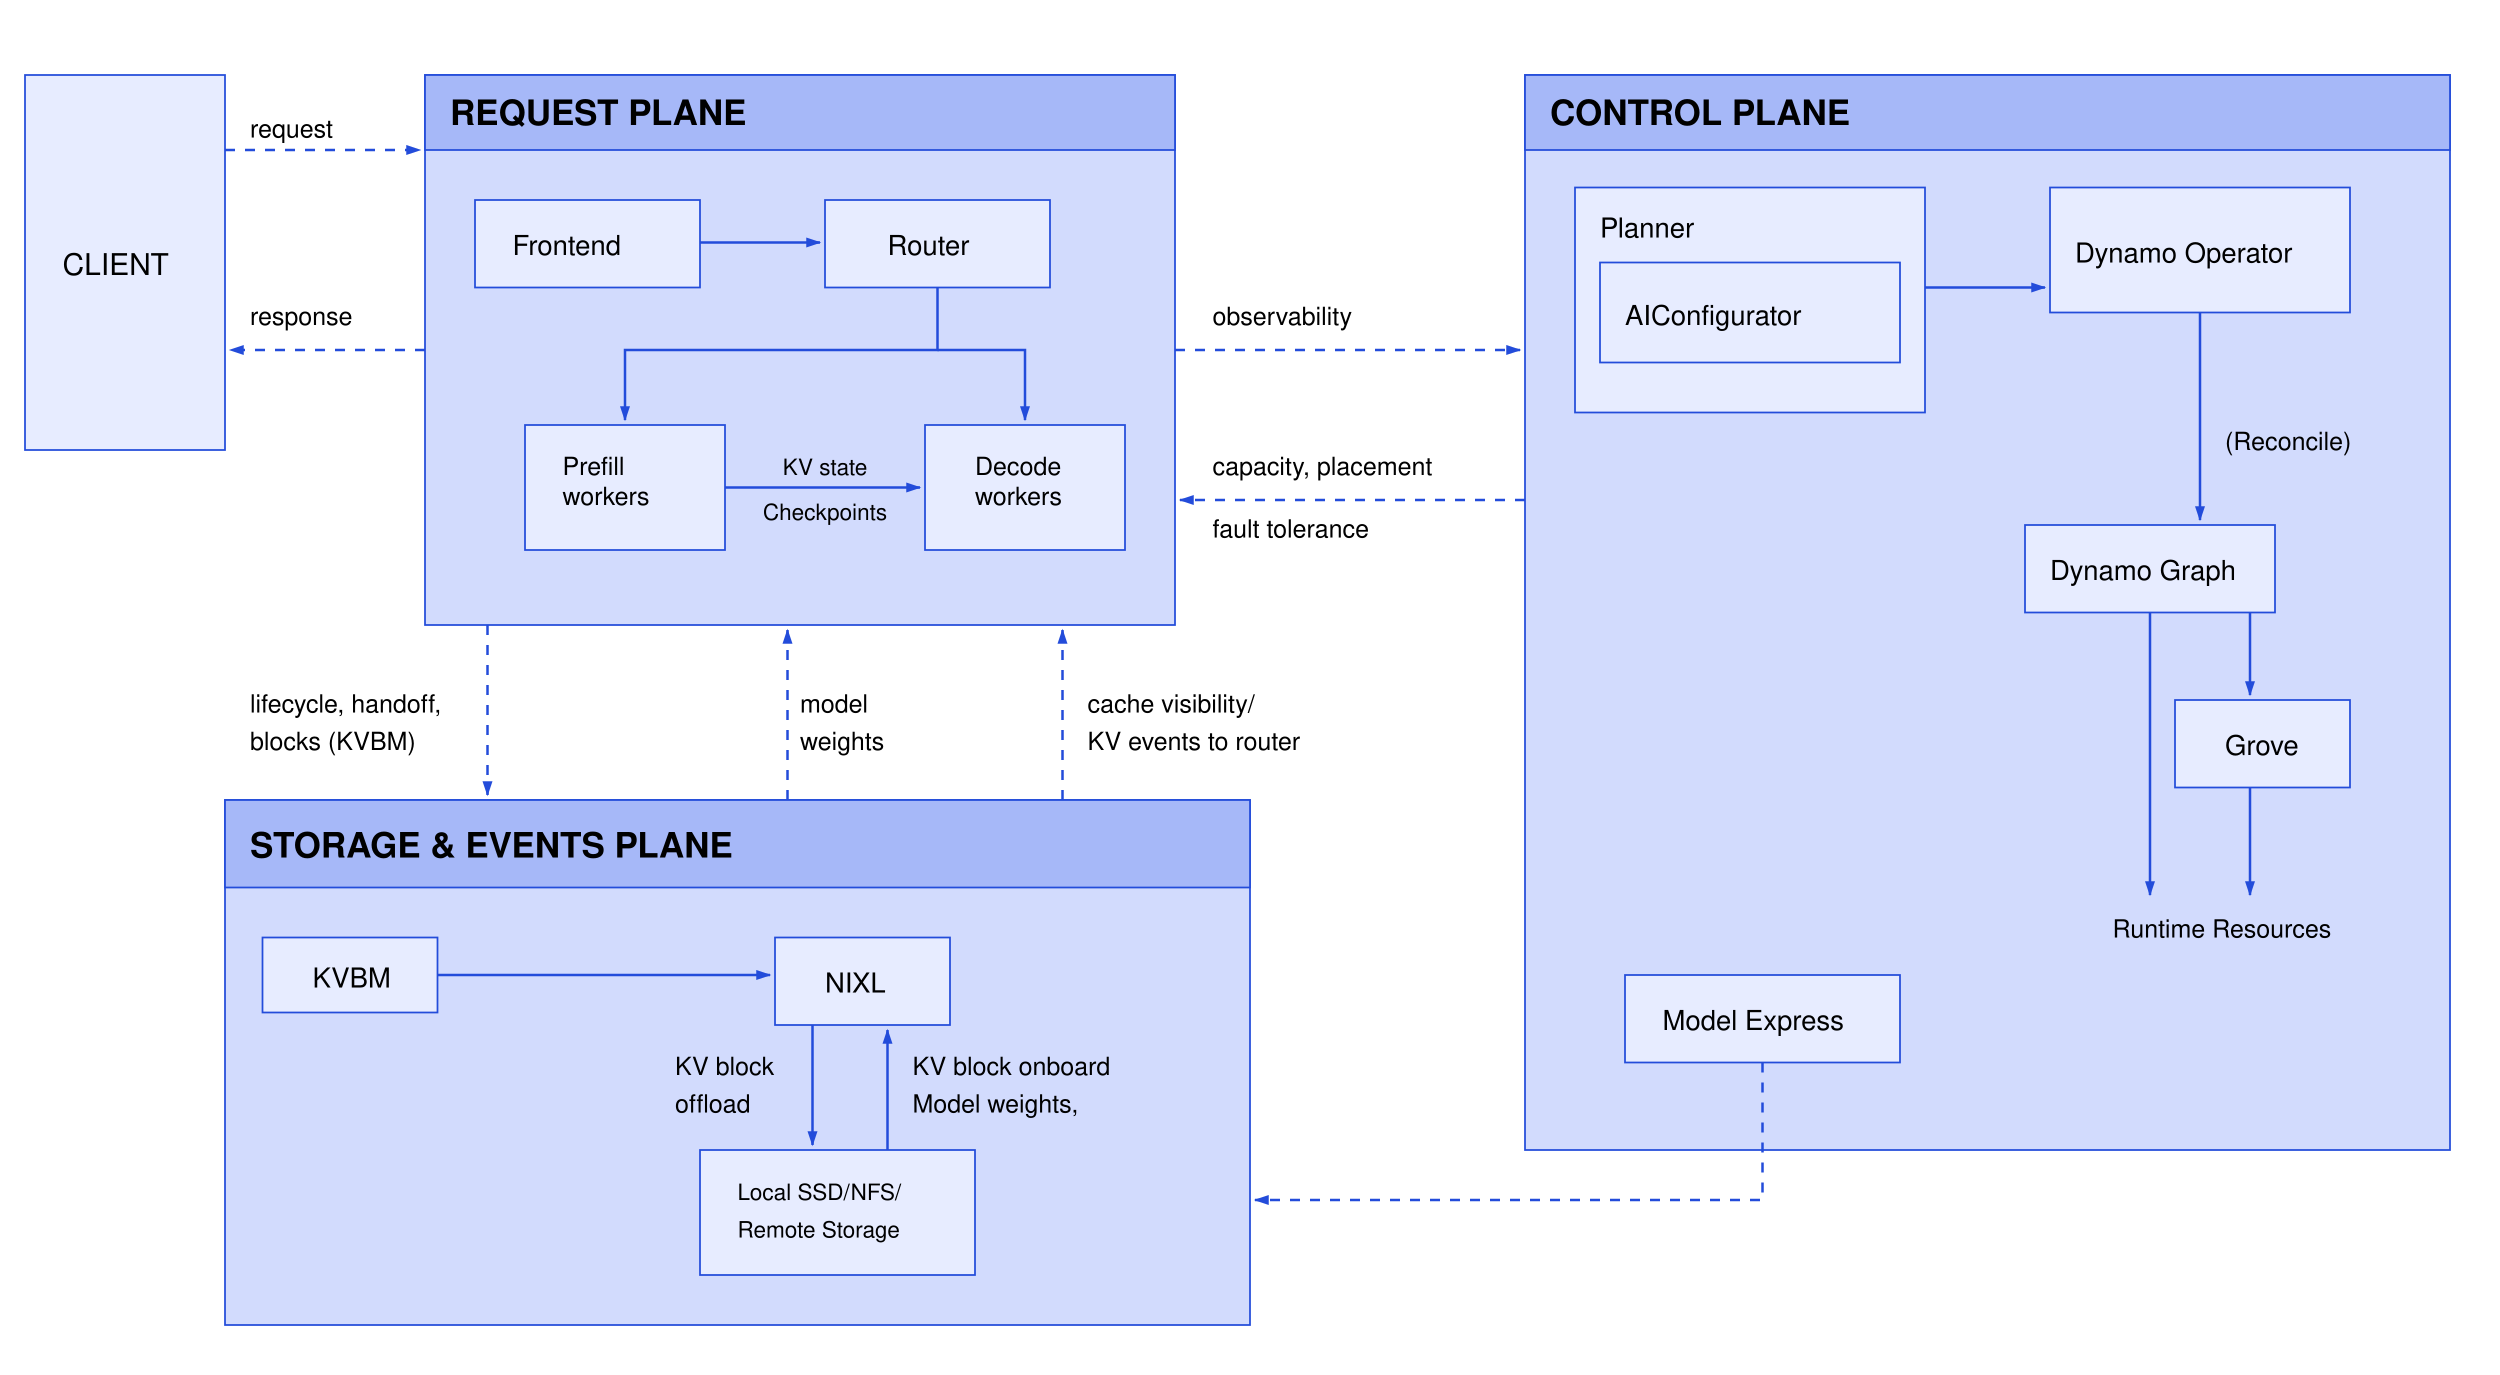
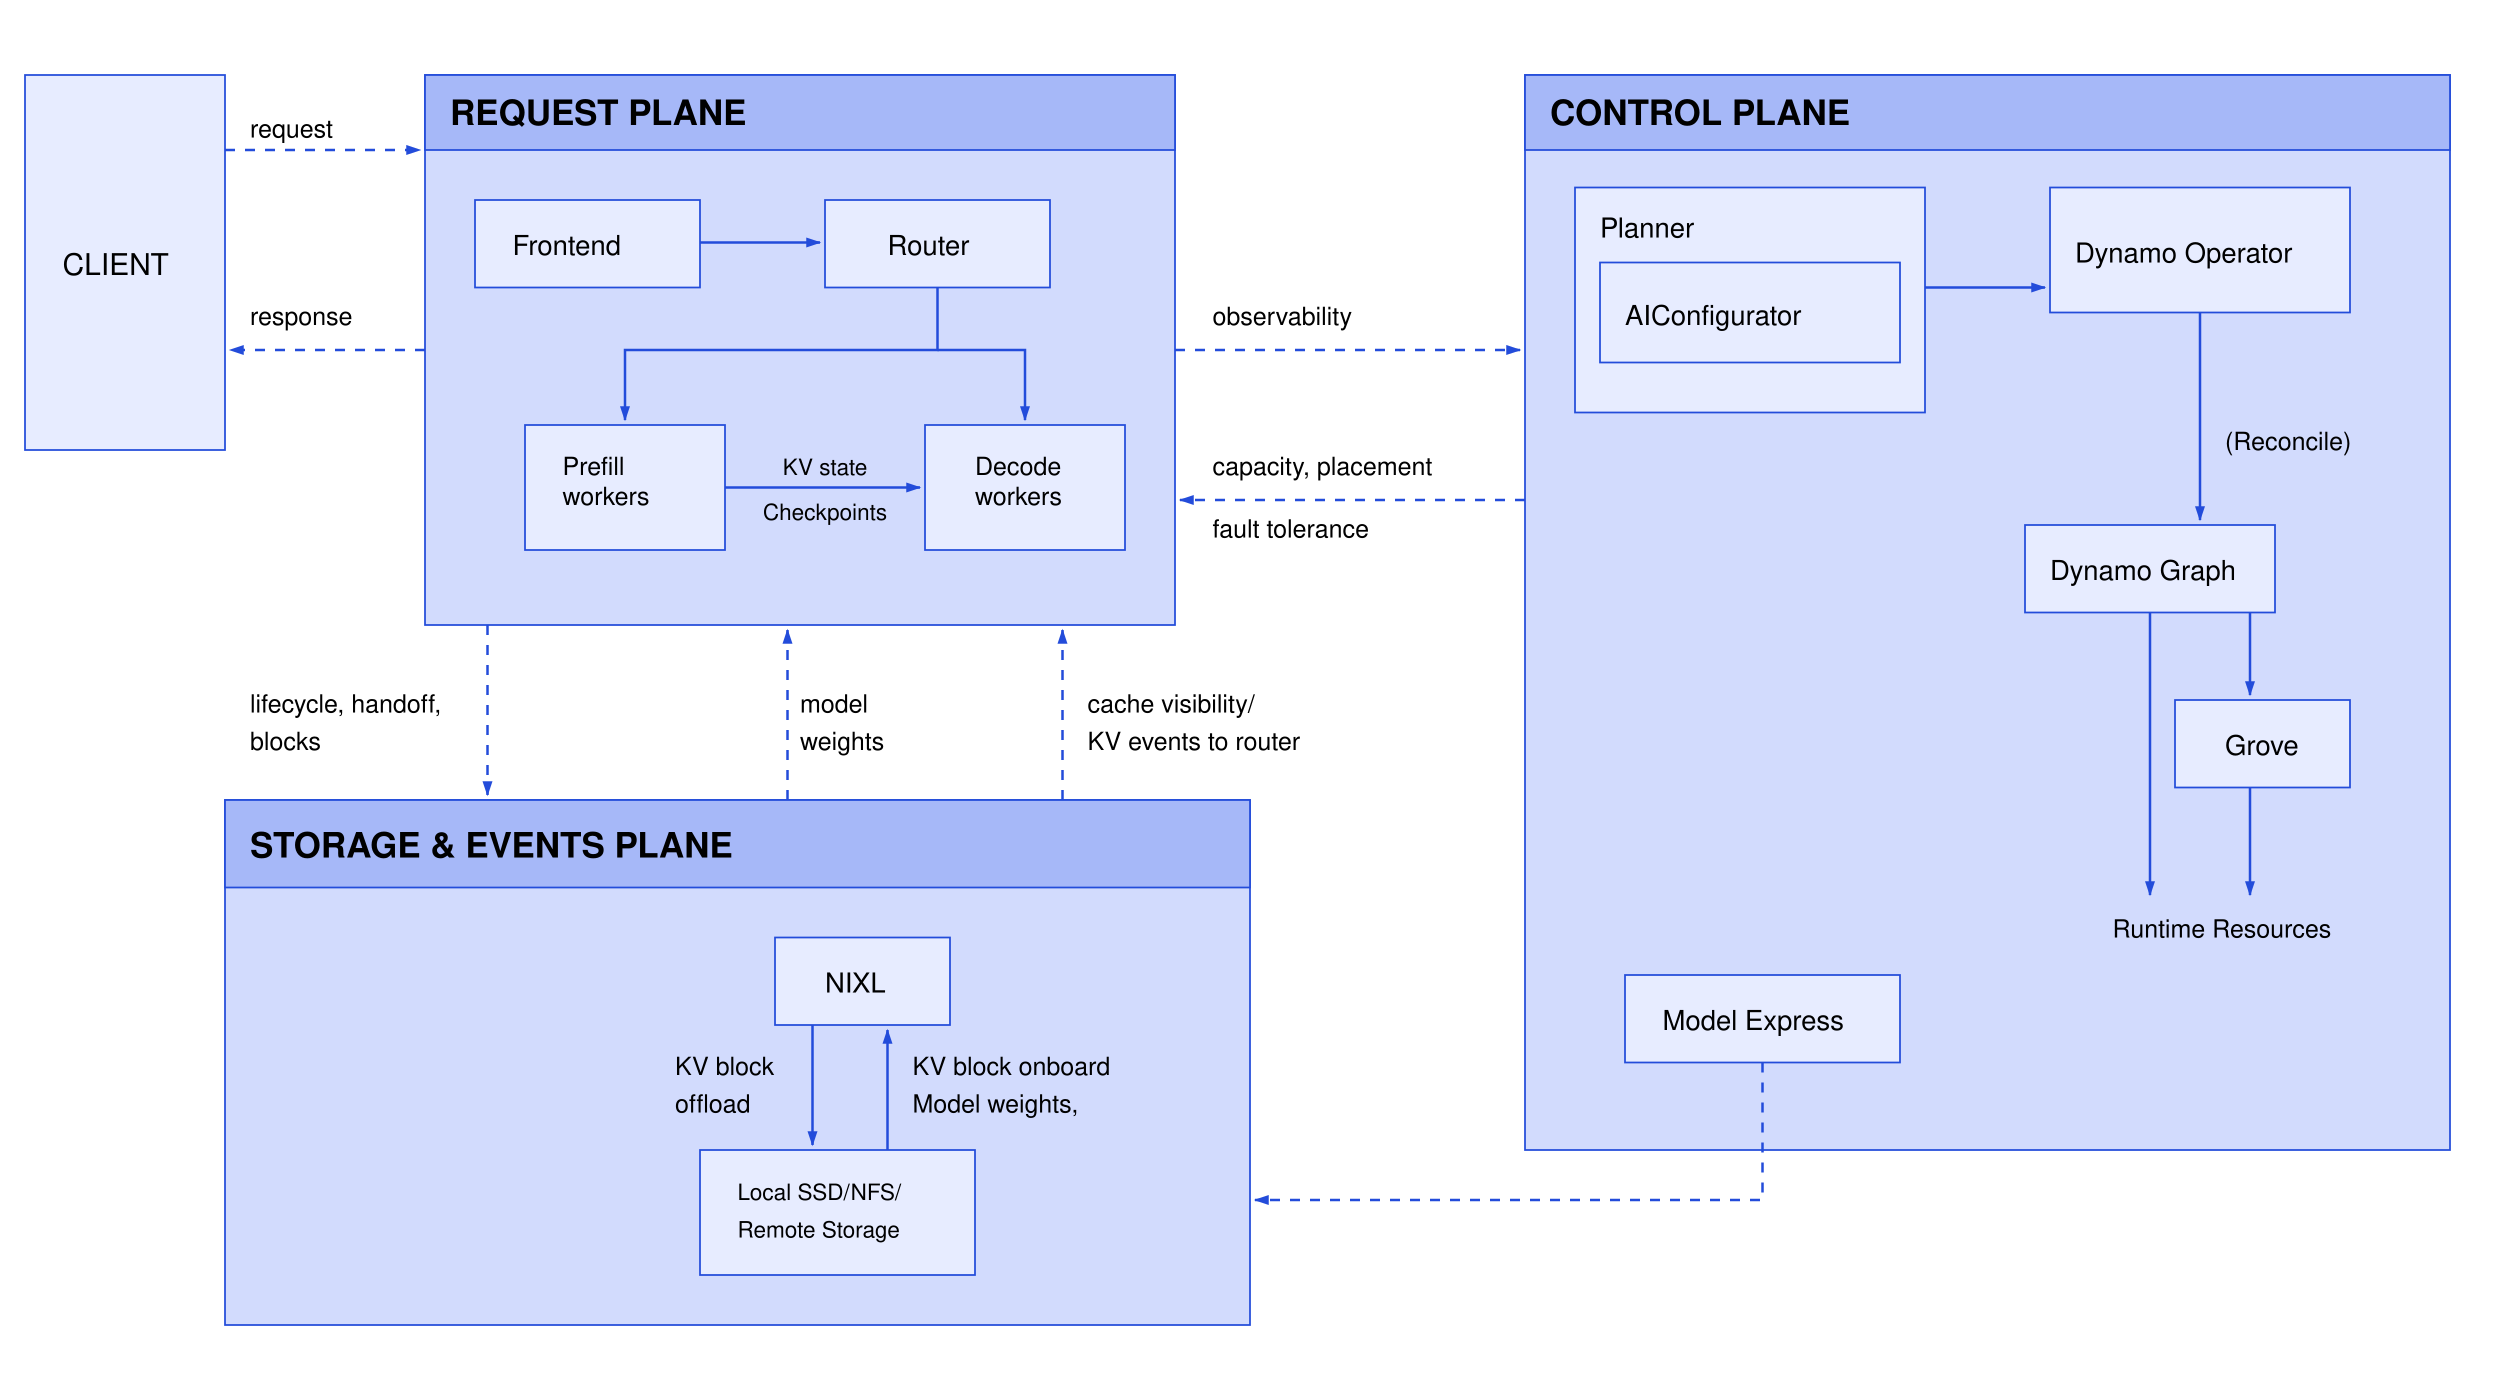
<svg xmlns="http://www.w3.org/2000/svg" viewBox="0 0 1000 550">
  <defs>
    <marker id="arrowhead" markerWidth="6" markerHeight="4" refX="5.5" refY="2" orient="auto">
      <polygon points="0 0, 6 2, 0 4" fill="#234CDA" />
    </marker>
    <marker id="arrowhead-dashed" markerWidth="6" markerHeight="4" refX="5.5" refY="2" orient="auto">
      <polygon points="0 0, 6 2, 0 4" fill="#234CDA" />
    </marker>
  </defs>
  <rect width="1000" height="550" fill="#FFFFFF" />
  <rect x="170" y="30" width="300" height="220" fill="#D2DBFD" stroke="#234CDA" stroke-width="0.7" />
  <rect x="610" y="30" width="370" height="430" fill="#D2DBFD" stroke="#234CDA" stroke-width="0.7" />
  <rect x="90" y="320" width="410" height="210" fill="#D2DBFD" stroke="#234CDA" stroke-width="0.7" />
  <rect x="170" y="30" width="300" height="30" fill="#A6B8F8" stroke="#234CDA" stroke-width="0.7" />
  <rect x="610" y="30" width="370" height="30" fill="#A6B8F8" stroke="#234CDA" stroke-width="0.7" />
  <rect x="90" y="320" width="410" height="35" fill="#A6B8F8" stroke="#234CDA" stroke-width="0.7" />
  <g font-family="Helvetica, Arial, sans-serif" font-size="14" font-weight="bold" fill="#000">
    <text x="180" y="50">REQUEST PLANE</text>
    <text x="620" y="50">CONTROL PLANE</text>
    <text x="100" y="343">STORAGE &amp; EVENTS PLANE</text>
  </g>
  <rect x="10" y="30" width="80" height="150" fill="#E7ECFF" stroke="#234CDA" stroke-width="0.7" />
  <text x="25" y="110" font-family="Helvetica" font-size="12">CLIENT</text>
  <rect x="190" y="80" width="90" height="35" fill="#E7ECFF" stroke="#234CDA" stroke-width="0.7" />
  <text x="205" y="102" font-family="Helvetica" font-size="11">Frontend</text>
  <rect x="330" y="80" width="90" height="35" fill="#E7ECFF" stroke="#234CDA" stroke-width="0.7" />
  <text x="355" y="102" font-family="Helvetica" font-size="11">Router</text>
  <rect x="210" y="170" width="80" height="50" fill="#E7ECFF" stroke="#234CDA" stroke-width="0.7" />
  <text x="225" y="190" font-family="Helvetica" font-size="10">Prefill</text>
  <text x="225" y="202" font-family="Helvetica" font-size="10">workers</text>
  <rect x="370" y="170" width="80" height="50" fill="#E7ECFF" stroke="#234CDA" stroke-width="0.7" />
  <text x="390" y="190" font-family="Helvetica" font-size="10">Decode</text>
  <text x="390" y="202" font-family="Helvetica" font-size="10">workers</text>
  <rect x="630" y="75" width="140" height="90" fill="#E7ECFF" stroke="#234CDA" stroke-width="0.7" />
  <text x="640" y="95" font-family="Helvetica" font-size="11">Planner</text>
  <rect x="640" y="105" width="120" height="40" fill="#E7ECFF" stroke="#234CDA" stroke-width="0.7" />
  <text x="650" y="130" font-family="Helvetica" font-size="11">AIConfigurator</text>
  <rect x="820" y="75" width="120" height="50" fill="#E7ECFF" stroke="#234CDA" stroke-width="0.7" />
  <text x="830" y="105" font-family="Helvetica" font-size="11">Dynamo Operator</text>
  <rect x="810" y="210" width="100" height="35" fill="#E7ECFF" stroke="#234CDA" stroke-width="0.7" />
  <text x="820" y="232" font-family="Helvetica" font-size="11">Dynamo Graph</text>
  <rect x="870" y="280" width="70" height="35" fill="#E7ECFF" stroke="#234CDA" stroke-width="0.7" />
  <text x="890" y="302" font-family="Helvetica" font-size="11">Grove</text>
  <rect x="650" y="390" width="110" height="35" fill="#E7ECFF" stroke="#234CDA" stroke-width="0.7" />
  <text x="665" y="412" font-family="Helvetica" font-size="11">Model Express</text>
-   <rect x="105" y="375" width="70" height="30" fill="#E7ECFF" stroke="#234CDA" stroke-width="0.7" />
-   <text x="125" y="395" font-family="Helvetica" font-size="11">KVBM</text>
  <rect x="310" y="375" width="70" height="35" fill="#E7ECFF" stroke="#234CDA" stroke-width="0.7" />
  <text x="330" y="397" font-family="Helvetica" font-size="11">NIXL</text>
  <rect x="280" y="460" width="110" height="50" fill="#E7ECFF" stroke="#234CDA" stroke-width="0.7" />
  <text x="295" y="480" font-family="Helvetica" font-size="9">Local SSD/NFS/</text>
  <text x="295" y="495" font-family="Helvetica" font-size="9">Remote Storage</text>
  <g stroke="#234CDA" stroke-width="1" fill="none">
    <path d="M 90 60 L 168 60" stroke-dasharray="4,4" marker-end="url(#arrowhead-dashed)" />
    <path d="M 170 140 L 92 140" stroke-dasharray="4,4" marker-end="url(#arrowhead-dashed)" />
    <path d="M 470 140 L 608 140" stroke-dasharray="4,4" marker-end="url(#arrowhead-dashed)" />
    <path d="M 610 200 L 472 200" stroke-dasharray="4,4" marker-end="url(#arrowhead-dashed)" />
    <path d="M 195 250 L 195 318" stroke-dasharray="4,4" marker-end="url(#arrowhead-dashed)" />
    <path d="M 315 320 L 315 252" stroke-dasharray="4,4" marker-end="url(#arrowhead-dashed)" />
    <path d="M 425 320 L 425 252" stroke-dasharray="4,4" marker-end="url(#arrowhead-dashed)" />
    <path d="M 705 425 L 705 480 L 502 480" stroke-dasharray="4,4" marker-end="url(#arrowhead-dashed)" />
    <path d="M 280 97 L 328 97" marker-end="url(#arrowhead)" />
    <path d="M 375 115 L 375 140 L 250 140 L 250 168" marker-end="url(#arrowhead)" />
    <path d="M 375 140 L 410 140 L 410 168" marker-end="url(#arrowhead)" />
    <path d="M 290 195 L 368 195" marker-end="url(#arrowhead)" />
    <path d="M 770 115 L 818 115" marker-end="url(#arrowhead)" />
    <path d="M 880 125 L 880 208" marker-end="url(#arrowhead)" />
    <path d="M 860 245 L 860 358" marker-end="url(#arrowhead)" />
    <path d="M 900 245 L 900 278" marker-end="url(#arrowhead)" />
    <path d="M 900 315 L 900 358" marker-end="url(#arrowhead)" />
-     <path d="M 175 390 L 308 390" marker-end="url(#arrowhead)" />
    <path d="M 325 410 L 325 458" marker-end="url(#arrowhead)" />
    <path d="M 355 460 L 355 412" marker-end="url(#arrowhead)" />
  </g>
  <g font-family="Helvetica" font-size="10" fill="#000">
    <text x="100" y="55">request</text>
    <text x="100" y="130">response</text>
    <text x="485" y="130">observability</text>
    <text x="485" y="190">capacity, placement</text>
    <text x="485" y="215">fault tolerance</text>
    <text x="100" y="285">lifecycle, handoff,</text>
-     <text x="100" y="300">blocks (KVBM)</text>
+     <text x="100" y="300">blocks</text>
    <text x="320" y="285">model</text>
    <text x="320" y="300">weights</text>
    <text x="435" y="285">cache visibility/</text>
    <text x="435" y="300">KV events to router</text>
    <text x="890" y="180">(Reconcile)</text>
    <text x="845" y="375">Runtime Resources</text>
    <text x="270" y="430">KV block</text>
    <text x="270" y="445">offload</text>
    <text x="365" y="445">Model weights,</text>
    <text x="365" y="430">KV block onboard</text>
    <text x="330" y="190" font-size="9" text-anchor="middle">KV state</text>
    <text x="330" y="208" font-size="9" text-anchor="middle">Checkpoints</text>
  </g>
</svg>
